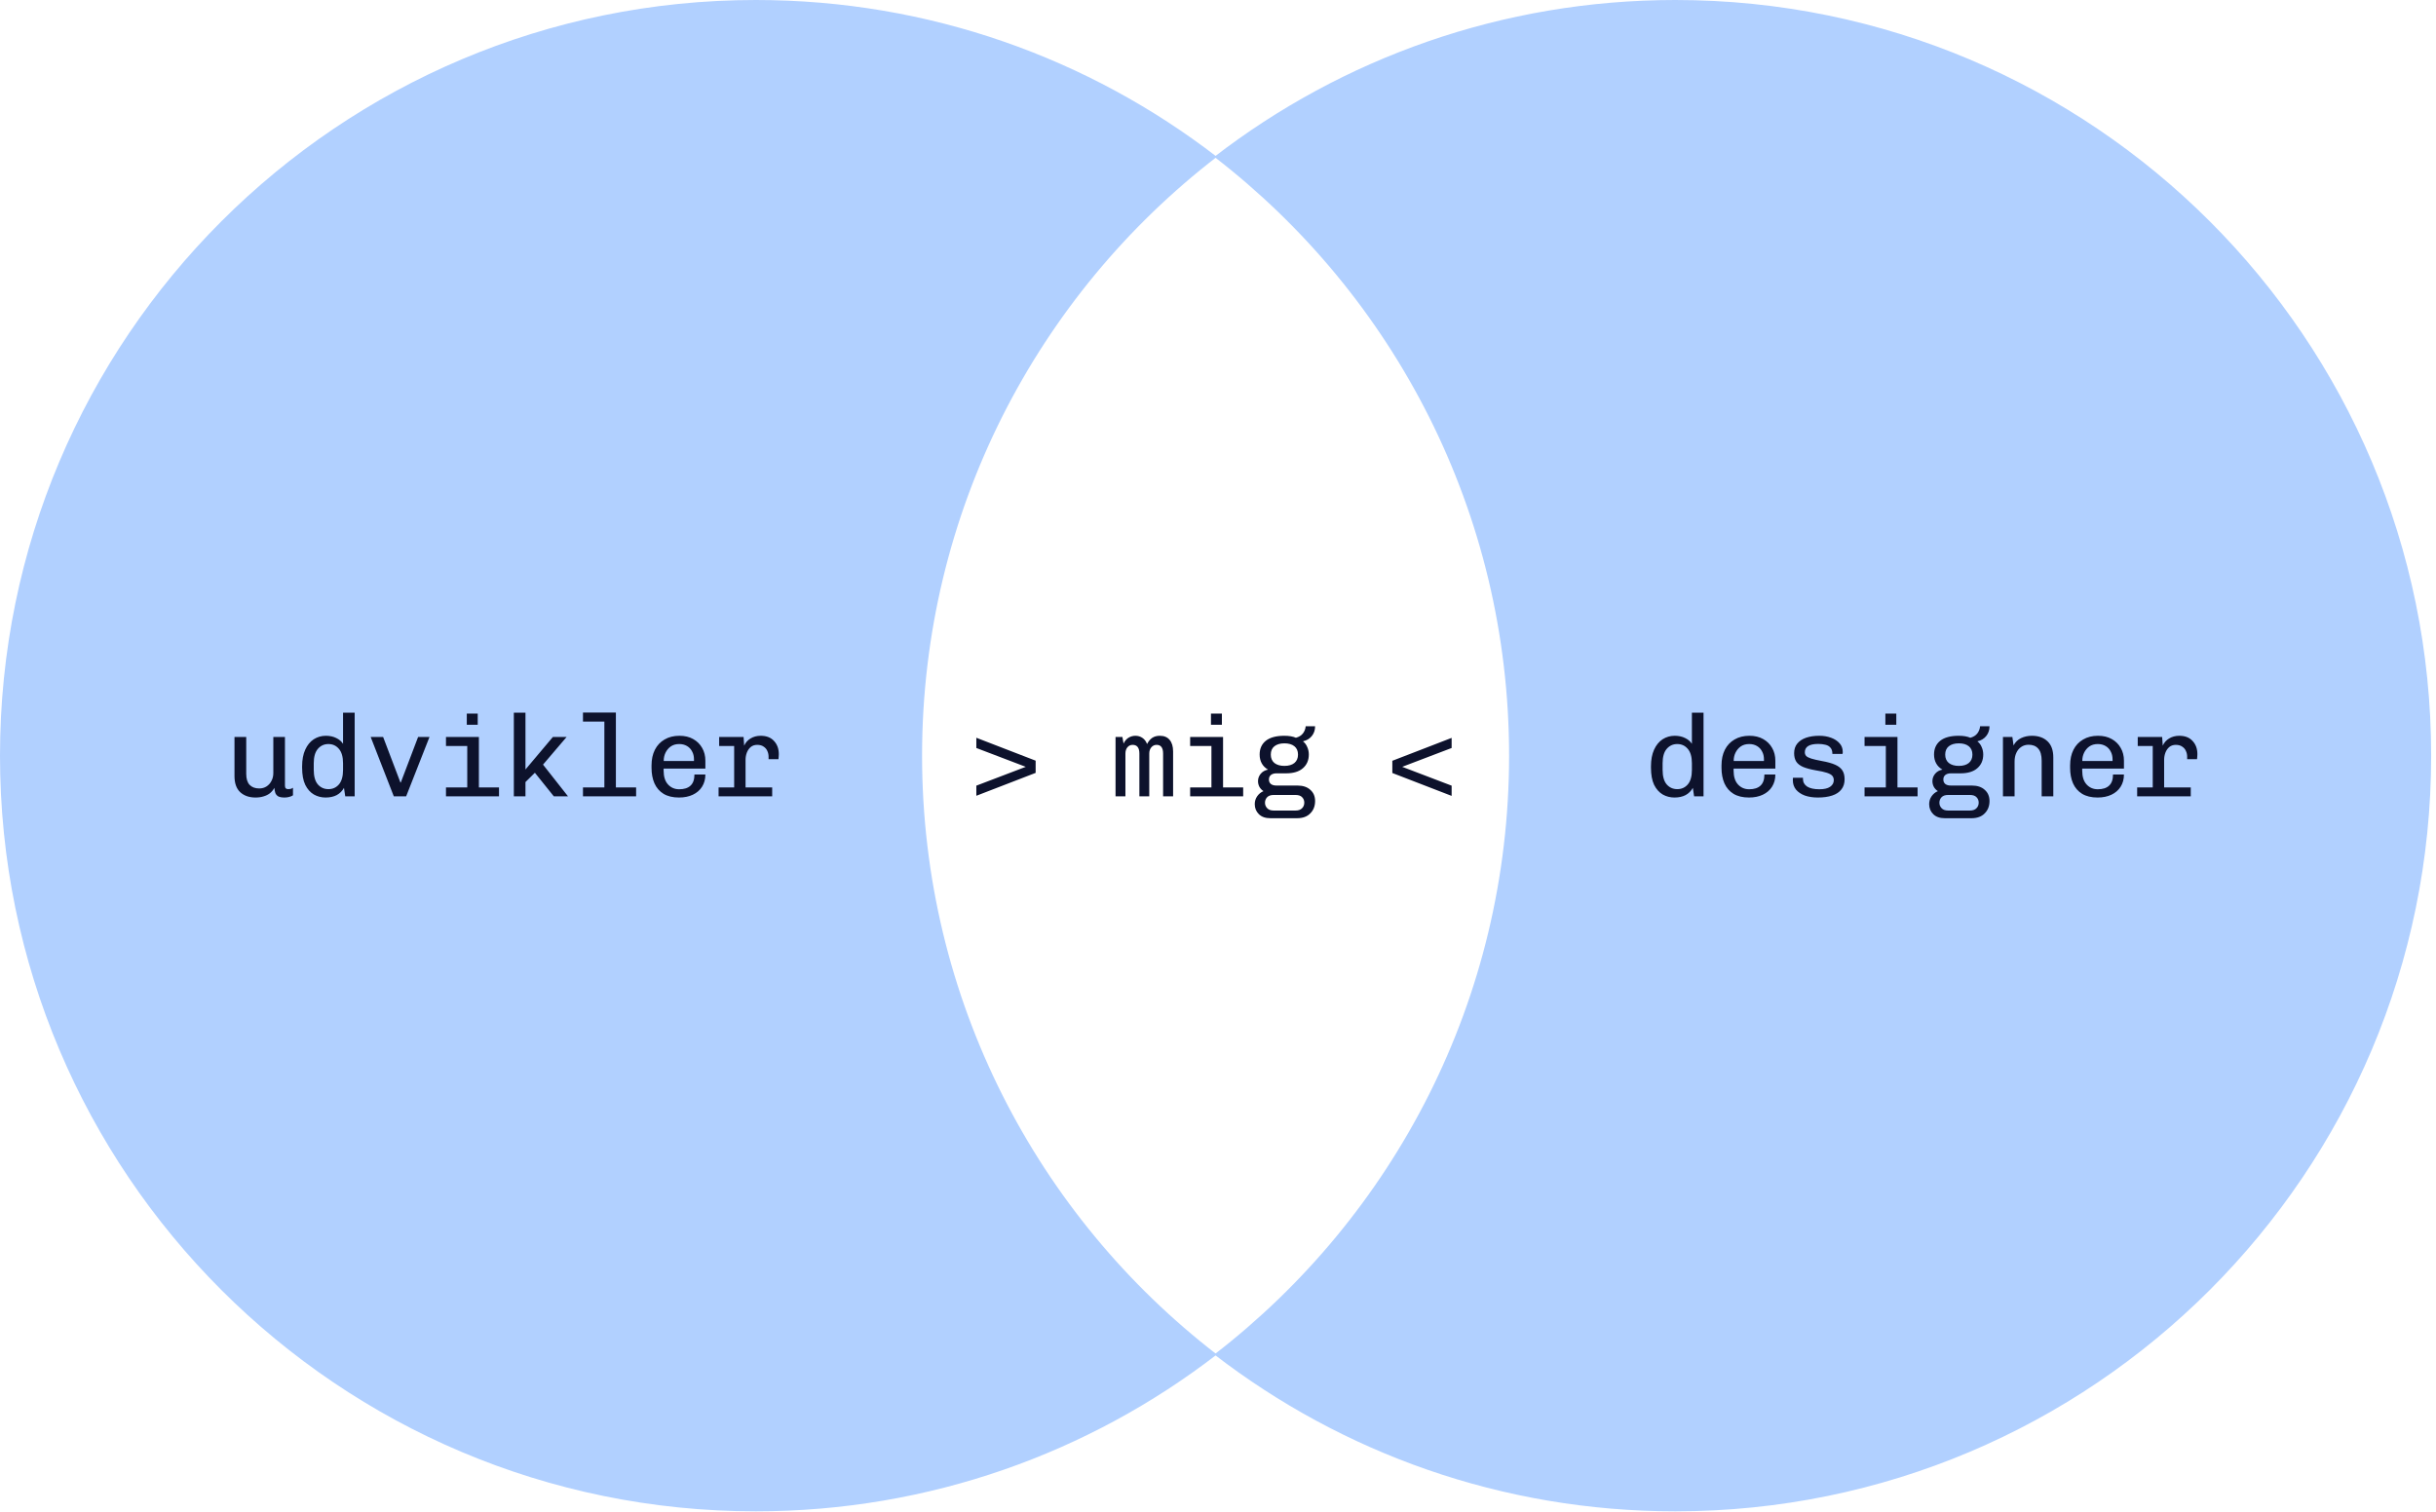
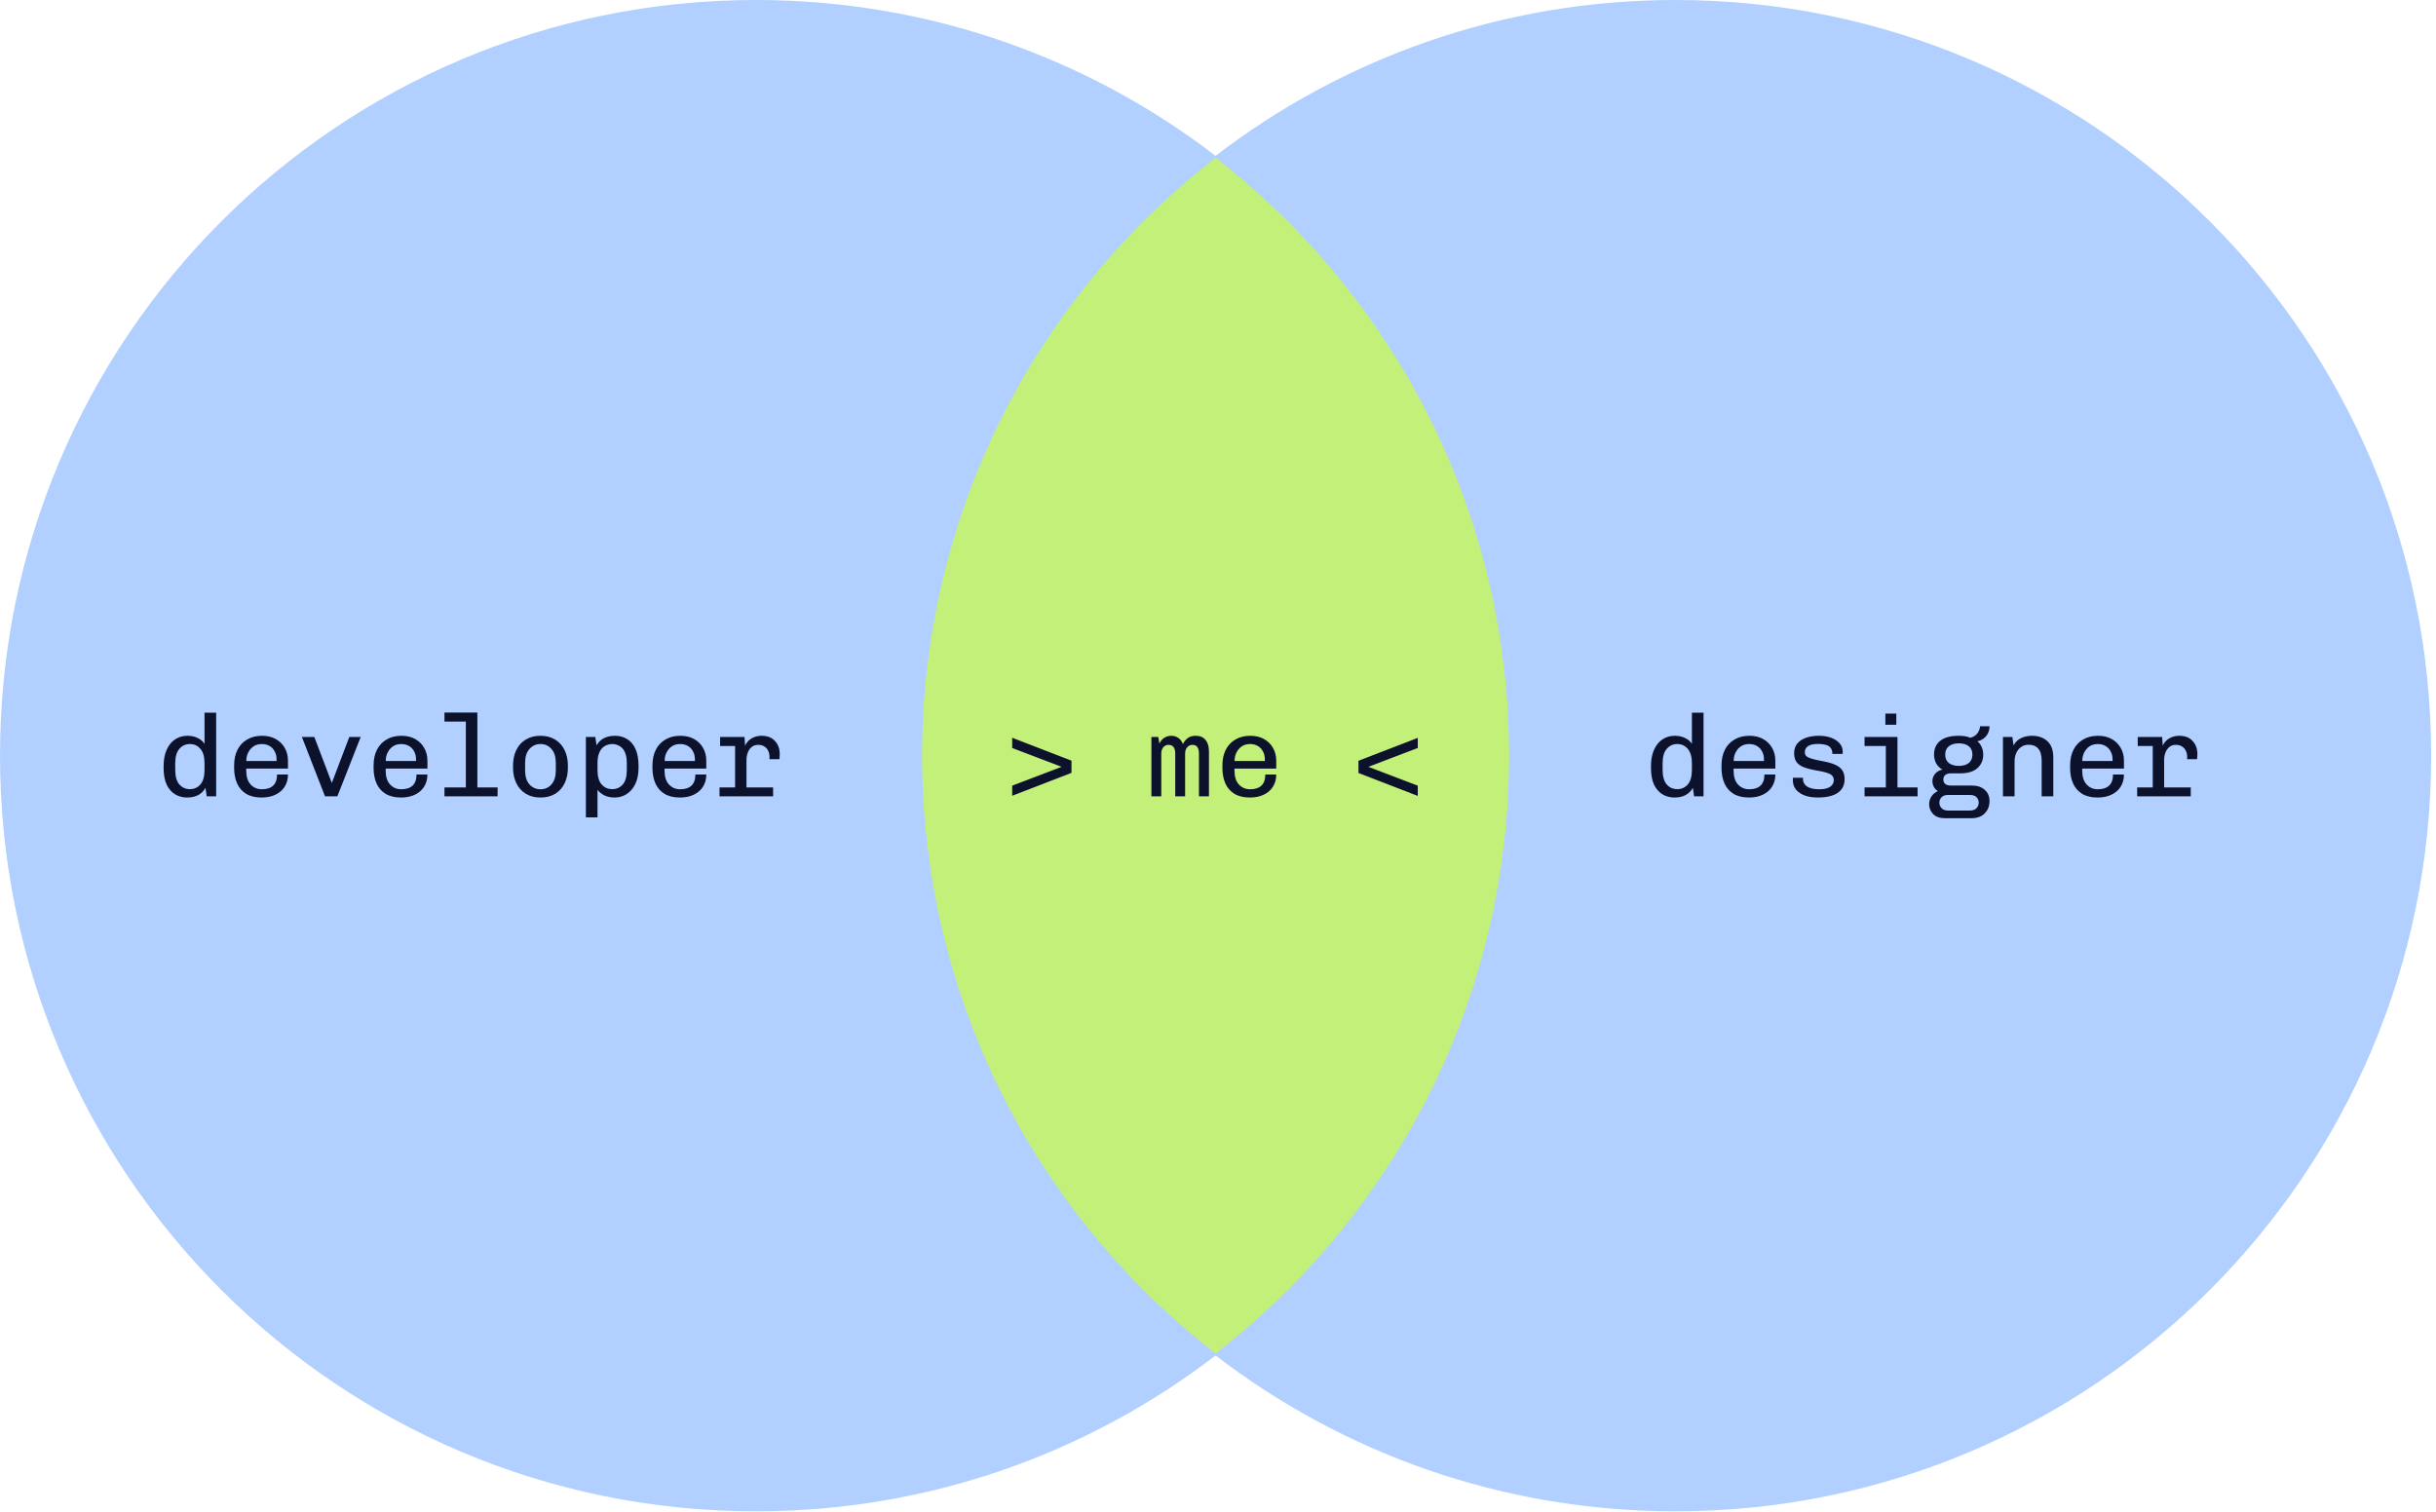
<svg xmlns="http://www.w3.org/2000/svg" width="419" height="260" viewBox="0 0 419 260" fill="none">
-   <path d="M167.933 136.9V135.16L176.433 131.92L167.933 128.68V126.92L178.133 130.86V132.96L167.933 136.9ZM191.877 137V126.78H193.057L193.257 127.92C193.457 127.48 193.737 127.147 194.097 126.92C194.471 126.693 194.871 126.58 195.297 126.58C195.751 126.58 196.151 126.7 196.497 126.94C196.857 127.18 197.124 127.533 197.297 128C197.537 127.533 197.831 127.18 198.177 126.94C198.537 126.7 198.977 126.58 199.497 126.58C200.231 126.58 200.791 126.813 201.177 127.28C201.577 127.747 201.777 128.413 201.777 129.28V137H200.057V129.64C200.057 128.64 199.684 128.14 198.937 128.14C198.577 128.14 198.277 128.28 198.037 128.56C197.797 128.84 197.677 129.2 197.677 129.64V137H195.977V129.64C195.977 128.64 195.591 128.14 194.817 128.14C194.457 128.14 194.157 128.28 193.917 128.56C193.691 128.84 193.577 129.2 193.577 129.64V137H191.877ZM208.37 137V128.34H204.71V126.78H210.37V137H208.37ZM204.71 137V135.46H213.83V137H204.71ZM208.29 124.68V122.76H210.17V124.68H208.29ZM218.502 140.76C217.648 140.76 216.988 140.527 216.522 140.06C216.055 139.593 215.822 139.02 215.822 138.34C215.822 137.833 215.962 137.38 216.242 136.98C216.522 136.58 216.882 136.287 217.322 136.1C217.028 135.913 216.795 135.667 216.622 135.36C216.462 135.053 216.382 134.727 216.382 134.38C216.382 133.913 216.535 133.493 216.842 133.12C217.148 132.747 217.568 132.507 218.102 132.4C217.622 132.12 217.262 131.76 217.022 131.32C216.782 130.88 216.662 130.373 216.662 129.8C216.662 128.8 217.015 128.013 217.722 127.44C218.442 126.867 219.502 126.58 220.902 126.58C221.728 126.58 222.395 126.693 222.902 126.92C223.435 126.773 223.835 126.527 224.102 126.18C224.382 125.82 224.542 125.407 224.582 124.94H226.202C226.202 125.607 226.008 126.173 225.622 126.64C225.248 127.093 224.755 127.387 224.142 127.52V127.56C224.462 127.813 224.702 128.14 224.862 128.54C225.035 128.927 225.122 129.347 225.122 129.8C225.122 130.787 224.782 131.573 224.102 132.16C223.435 132.747 222.468 133.04 221.202 133.04H219.562C219.162 133.04 218.842 133.133 218.602 133.32C218.375 133.507 218.262 133.767 218.262 134.1C218.262 134.433 218.375 134.693 218.602 134.88C218.828 135.053 219.142 135.14 219.542 135.14H223.162C224.108 135.14 224.848 135.387 225.382 135.88C225.928 136.36 226.202 137 226.202 137.8C226.202 138.667 225.928 139.373 225.382 139.92C224.848 140.48 224.088 140.76 223.102 140.76H218.502ZM219.062 139.44H222.842C223.335 139.44 223.708 139.307 223.962 139.04C224.215 138.787 224.342 138.467 224.342 138.08C224.342 137.707 224.215 137.393 223.962 137.14C223.722 136.887 223.348 136.76 222.842 136.76H219.062C218.582 136.76 218.215 136.887 217.962 137.14C217.708 137.407 217.582 137.727 217.582 138.1C217.582 138.46 217.708 138.773 217.962 139.04C218.215 139.307 218.582 139.44 219.062 139.44ZM220.922 131.76C221.655 131.76 222.228 131.593 222.642 131.26C223.055 130.913 223.262 130.433 223.262 129.82C223.262 129.193 223.055 128.713 222.642 128.38C222.228 128.047 221.655 127.88 220.922 127.88C220.202 127.88 219.628 128.047 219.202 128.38C218.788 128.713 218.582 129.193 218.582 129.82C218.582 130.433 218.788 130.913 219.202 131.26C219.628 131.593 220.202 131.76 220.922 131.76ZM249.686 126.94V128.68L241.186 131.92L249.686 135.16V136.92L239.486 132.98V130.88L249.686 126.94Z" fill="#0D122C" />
-   <path d="M130 0C159.853 0 187.354 10.063 209.3 26.981C178.465 50.752 158.6 88.056 158.6 130C158.6 171.944 178.465 209.248 209.3 233.018C187.354 249.936 159.853 260 130 260C58.203 260 0 201.797 0 130C0 58.203 58.203 0 130 0Z" fill="#B1D0FF" />
-   <path d="M288.167 0C258.314 0 230.812 10.063 208.867 26.981C239.701 50.752 259.567 88.056 259.567 130C259.567 171.944 239.701 209.248 208.867 233.018C230.812 249.936 258.314 260 288.167 260C359.964 260 418.167 201.797 418.167 130C418.167 58.203 359.964 0 288.167 0Z" fill="#B1D0FF" />
-   <path d="M43.953 137.2C42.86 137.2 41.98 136.893 41.313 136.28C40.66 135.667 40.333 134.74 40.333 133.5V126.78H42.353V133.12C42.353 133.973 42.546 134.607 42.933 135.02C43.333 135.433 43.886 135.64 44.593 135.64C45.06 135.64 45.473 135.527 45.833 135.3C46.206 135.06 46.493 134.74 46.693 134.34C46.906 133.94 47.013 133.493 47.013 133V126.78H49.013V135.16C49.013 135.373 49.06 135.527 49.153 135.62C49.246 135.713 49.386 135.76 49.573 135.76C49.706 135.76 49.84 135.747 49.973 135.72C50.106 135.693 50.246 135.627 50.393 135.52V136.82C50.22 136.94 50 137.033 49.733 137.1C49.48 137.167 49.22 137.2 48.953 137.2C48.473 137.2 48.106 137.133 47.853 137C47.613 136.853 47.446 136.653 47.353 136.4C47.273 136.147 47.22 135.86 47.193 135.54C46.993 135.9 46.74 136.207 46.433 136.46C46.126 136.7 45.766 136.88 45.353 137C44.94 137.133 44.473 137.2 43.953 137.2ZM56.005 137.2C55.272 137.2 54.599 137.027 53.985 136.68C53.372 136.32 52.879 135.767 52.505 135.02C52.145 134.26 51.965 133.273 51.965 132.06V131.84C51.965 130.707 52.145 129.747 52.505 128.96C52.865 128.173 53.352 127.58 53.965 127.18C54.592 126.78 55.285 126.58 56.045 126.58C56.725 126.58 57.319 126.707 57.825 126.96C58.332 127.2 58.725 127.533 59.005 127.96V122.6H61.005V137H59.385L59.165 135.54C58.872 136.073 58.459 136.487 57.925 136.78C57.392 137.06 56.752 137.2 56.005 137.2ZM56.485 135.76C57.218 135.76 57.819 135.493 58.285 134.96C58.765 134.413 59.005 133.573 59.005 132.44V131.32C59.005 130.2 58.765 129.367 58.285 128.82C57.819 128.273 57.218 128 56.485 128C55.752 128 55.145 128.28 54.665 128.84C54.199 129.387 53.965 130.213 53.965 131.32V132.42C53.965 133.553 54.199 134.393 54.665 134.94C55.145 135.487 55.752 135.76 56.485 135.76ZM67.737 137L63.757 126.78H65.897L68.877 134.62H68.937L71.917 126.78H73.877L69.857 137H67.737ZM80.37 137V128.34H76.71V126.78H82.37V137H80.37ZM76.71 137V135.46H85.83V137H76.71ZM80.29 124.68V122.76H82.17V124.68H80.29ZM88.382 137V122.6H90.382V132.38L95.102 126.78H97.462L93.402 131.54L97.702 137H95.262L92.002 132.94L90.382 134.54V137H88.382ZM103.954 137V124.14H100.274V122.58H105.934V137H103.954ZM100.274 137V135.46H109.414V137H100.274ZM116.786 137.2C115.719 137.2 114.833 136.987 114.126 136.56C113.433 136.133 112.913 135.533 112.566 134.76C112.233 133.987 112.066 133.1 112.066 132.1V131.68C112.066 130.64 112.259 129.74 112.646 128.98C113.033 128.22 113.586 127.633 114.306 127.22C115.026 126.793 115.879 126.58 116.866 126.58C117.786 126.58 118.573 126.767 119.226 127.14C119.893 127.513 120.406 128.02 120.766 128.66C121.139 129.3 121.326 130.033 121.326 130.86V132.22H114.146V132.56C114.146 133.613 114.399 134.413 114.906 134.96C115.413 135.507 116.053 135.78 116.826 135.78C117.679 135.78 118.326 135.573 118.766 135.16C119.219 134.747 119.446 134.107 119.446 133.24H121.326C121.326 134.053 121.133 134.76 120.746 135.36C120.373 135.947 119.846 136.4 119.166 136.72C118.499 137.04 117.706 137.2 116.786 137.2ZM114.166 130.92H119.366V130.62C119.366 130.113 119.259 129.667 119.046 129.28C118.846 128.88 118.553 128.567 118.166 128.34C117.779 128.113 117.333 128 116.826 128C116.253 128 115.766 128.14 115.366 128.42C114.979 128.7 114.679 129.06 114.466 129.5C114.266 129.927 114.166 130.367 114.166 130.82V130.92ZM126.278 137V128.34H123.698V126.78H127.898L127.998 128.28C128.238 127.747 128.605 127.333 129.098 127.04C129.605 126.733 130.185 126.58 130.838 126.58C131.838 126.58 132.605 126.88 133.138 127.48C133.685 128.067 133.958 128.82 133.958 129.74C133.958 129.887 133.952 130.027 133.938 130.16C133.938 130.28 133.925 130.427 133.898 130.6H132.198V130.18C132.198 129.82 132.125 129.487 131.978 129.18C131.845 128.873 131.632 128.627 131.338 128.44C131.058 128.24 130.692 128.14 130.238 128.14C129.798 128.14 129.425 128.267 129.118 128.52C128.825 128.773 128.605 129.093 128.458 129.48C128.312 129.867 128.238 130.273 128.238 130.7V137H126.278ZM123.598 137V135.46H132.818V137H123.598Z" fill="#0D122C" />
+   <rect x="101" y="27" width="216" height="206" fill="#C3F079" />
+   <path d="M174.1 136.9V135.16L182.6 131.92L174.1 128.68V126.92L184.3 130.86V132.96L174.1 136.9ZM198.044 137V126.78H199.224L199.424 127.92C199.624 127.48 199.904 127.147 200.264 126.92C200.638 126.693 201.038 126.58 201.464 126.58C201.918 126.58 202.318 126.7 202.664 126.94C203.024 127.18 203.291 127.533 203.464 128C203.704 127.533 203.998 127.18 204.344 126.94C204.704 126.7 205.144 126.58 205.664 126.58C206.398 126.58 206.958 126.813 207.344 127.28C207.744 127.747 207.944 128.413 207.944 129.28V137H206.224V129.64C206.224 128.64 205.851 128.14 205.104 128.14C204.744 128.14 204.444 128.28 204.204 128.56C203.964 128.84 203.844 129.2 203.844 129.64V137H202.144V129.64C202.144 128.64 201.758 128.14 200.984 128.14C200.624 128.14 200.324 128.28 200.084 128.56C199.858 128.84 199.744 129.2 199.744 129.64V137H198.044ZM214.977 137.2C213.91 137.2 213.023 136.987 212.317 136.56C211.623 136.133 211.103 135.533 210.757 134.76C210.423 133.987 210.257 133.1 210.257 132.1V131.68C210.257 130.64 210.45 129.74 210.837 128.98C211.223 128.22 211.777 127.633 212.497 127.22C213.217 126.793 214.07 126.58 215.057 126.58C215.977 126.58 216.763 126.767 217.417 127.14C218.083 127.513 218.597 128.02 218.957 128.66C219.33 129.3 219.517 130.033 219.517 130.86V132.22H212.337V132.56C212.337 133.613 212.59 134.413 213.097 134.96C213.603 135.507 214.243 135.78 215.017 135.78C215.87 135.78 216.517 135.573 216.957 135.16C217.41 134.747 217.637 134.107 217.637 133.24H219.517C219.517 134.053 219.323 134.76 218.937 135.36C218.563 135.947 218.037 136.4 217.357 136.72C216.69 137.04 215.897 137.2 214.977 137.2ZM212.357 130.92H217.557V130.62C217.557 130.113 217.45 129.667 217.237 129.28C217.037 128.88 216.743 128.567 216.357 128.34C215.97 128.113 215.523 128 215.017 128C214.443 128 213.957 128.14 213.557 128.42C213.17 128.7 212.87 129.06 212.657 129.5C212.457 129.927 212.357 130.367 212.357 130.82V130.92ZM243.861 126.94V128.68L235.361 131.92L243.861 135.16V136.92L233.661 132.98V130.88L243.861 126.94Z" fill="#0D122C" />
+   <path d="M130 0C159.853 0 187.354 10.063 209.3 26.981C178.465 50.752 158.6 88.055 158.6 130C158.6 171.944 178.465 209.248 209.3 233.018C187.354 249.936 159.853 260 130 260C58.203 260 0 201.797 0 130C0 58.203 58.203 0 130 0Z" fill="#B1D0FF" />
+   <path d="M288.167 0C258.314 0 230.812 10.063 208.867 26.981C239.701 50.752 259.567 88.055 259.567 130C259.567 171.944 239.701 209.248 208.867 233.018C230.812 249.936 258.314 260 288.167 260C359.964 260 418.167 201.797 418.167 130C418.167 58.203 359.964 0 288.167 0Z" fill="#B1D0FF" />
+   <path d="M32.18 137.2C31.447 137.2 30.773 137.027 30.16 136.68C29.547 136.32 29.053 135.767 28.68 135.02C28.32 134.26 28.14 133.273 28.14 132.06V131.84C28.14 130.707 28.32 129.747 28.68 128.96C29.04 128.173 29.527 127.58 30.14 127.18C30.767 126.78 31.46 126.58 32.22 126.58C32.9 126.58 33.493 126.707 34 126.96C34.507 127.2 34.9 127.533 35.18 127.96V122.6H37.18V137H35.56L35.34 135.54C35.047 136.073 34.633 136.487 34.1 136.78C33.567 137.06 32.927 137.2 32.18 137.2ZM32.66 135.76C33.393 135.76 33.993 135.493 34.46 134.96C34.94 134.413 35.18 133.573 35.18 132.44V131.32C35.18 130.2 34.94 129.367 34.46 128.82C33.993 128.273 33.393 128 32.66 128C31.927 128 31.32 128.28 30.84 128.84C30.373 129.387 30.14 130.213 30.14 131.32V132.42C30.14 133.553 30.373 134.393 30.84 134.94C31.32 135.487 31.927 135.76 32.66 135.76ZM44.992 137.2C43.925 137.2 43.039 136.987 42.332 136.56C41.639 136.133 41.119 135.533 40.772 134.76C40.439 133.987 40.272 133.1 40.272 132.1V131.68C40.272 130.64 40.465 129.74 40.852 128.98C41.239 128.22 41.792 127.633 42.512 127.22C43.232 126.793 44.086 126.58 45.072 126.58C45.992 126.58 46.779 126.767 47.432 127.14C48.099 127.513 48.612 128.02 48.972 128.66C49.346 129.3 49.532 130.033 49.532 130.86V132.22H42.352V132.56C42.352 133.613 42.605 134.413 43.112 134.96C43.619 135.507 44.259 135.78 45.032 135.78C45.886 135.78 46.532 135.573 46.972 135.16C47.425 134.747 47.652 134.107 47.652 133.24H49.532C49.532 134.053 49.339 134.76 48.952 135.36C48.579 135.947 48.052 136.4 47.372 136.72C46.706 137.04 45.912 137.2 44.992 137.2ZM42.372 130.92H47.572V130.62C47.572 130.113 47.465 129.667 47.252 129.28C47.052 128.88 46.759 128.567 46.372 128.34C45.986 128.113 45.539 128 45.032 128C44.459 128 43.972 128.14 43.572 128.42C43.185 128.7 42.886 129.06 42.672 129.5C42.472 129.927 42.372 130.367 42.372 130.82V130.92ZM55.904 137L51.924 126.78H54.064L57.044 134.62H57.104L60.084 126.78H62.044L58.024 137H55.904ZM68.977 137.2C67.91 137.2 67.023 136.987 66.317 136.56C65.623 136.133 65.103 135.533 64.757 134.76C64.423 133.987 64.257 133.1 64.257 132.1V131.68C64.257 130.64 64.45 129.74 64.837 128.98C65.223 128.22 65.777 127.633 66.497 127.22C67.217 126.793 68.07 126.58 69.057 126.58C69.977 126.58 70.763 126.767 71.417 127.14C72.083 127.513 72.597 128.02 72.957 128.66C73.33 129.3 73.517 130.033 73.517 130.86V132.22H66.337V132.56C66.337 133.613 66.59 134.413 67.097 134.96C67.603 135.507 68.243 135.78 69.017 135.78C69.87 135.78 70.517 135.573 70.957 135.16C71.41 134.747 71.637 134.107 71.637 133.24H73.517C73.517 134.053 73.323 134.76 72.937 135.36C72.563 135.947 72.037 136.4 71.357 136.72C70.69 137.04 69.897 137.2 68.977 137.2ZM66.357 130.92H71.557V130.62C71.557 130.113 71.45 129.667 71.237 129.28C71.037 128.88 70.743 128.567 70.357 128.34C69.97 128.113 69.523 128 69.017 128C68.443 128 67.957 128.14 67.557 128.42C67.17 128.7 66.87 129.06 66.657 129.5C66.457 129.927 66.357 130.367 66.357 130.82V130.92ZM80.129 137V124.14H76.449V122.58H82.109V137H80.129ZM76.449 137V135.46H85.589V137H76.449ZM92.961 137.2C91.974 137.2 91.128 136.98 90.421 136.54C89.714 136.1 89.174 135.493 88.801 134.72C88.428 133.933 88.241 133.047 88.241 132.06V131.72C88.241 130.707 88.428 129.813 88.801 129.04C89.174 128.267 89.714 127.667 90.421 127.24C91.128 126.8 91.968 126.58 92.941 126.58C93.941 126.58 94.794 126.8 95.501 127.24C96.208 127.68 96.748 128.287 97.121 129.06C97.494 129.833 97.681 130.72 97.681 131.72V132.06C97.681 133.073 97.494 133.967 97.121 134.74C96.748 135.513 96.208 136.12 95.501 136.56C94.794 136.987 93.948 137.2 92.961 137.2ZM92.961 135.78C93.734 135.78 94.368 135.5 94.861 134.94C95.354 134.367 95.601 133.573 95.601 132.56V131.22C95.601 130.207 95.354 129.42 94.861 128.86C94.368 128.287 93.734 128 92.961 128C92.201 128 91.568 128.287 91.061 128.86C90.568 129.42 90.321 130.207 90.321 131.22V132.56C90.321 133.573 90.568 134.367 91.061 134.94C91.568 135.5 92.201 135.78 92.961 135.78ZM100.773 140.62V126.78H102.393L102.613 128.24C102.906 127.693 103.32 127.28 103.853 127C104.4 126.72 105.046 126.58 105.793 126.58C106.566 126.58 107.253 126.767 107.853 127.14C108.466 127.5 108.946 128.06 109.293 128.82C109.653 129.58 109.833 130.567 109.833 131.78V132.04C109.833 133.16 109.646 134.107 109.273 134.88C108.9 135.64 108.4 136.22 107.773 136.62C107.16 137.007 106.473 137.2 105.713 137.2C105.033 137.2 104.44 137.073 103.933 136.82C103.44 136.567 103.053 136.253 102.773 135.88V140.62H100.773ZM105.313 135.76C106.046 135.76 106.646 135.493 107.113 134.96C107.58 134.427 107.813 133.6 107.813 132.48V131.32C107.813 130.507 107.7 129.86 107.473 129.38C107.246 128.9 106.94 128.553 106.553 128.34C106.18 128.113 105.766 128 105.313 128C104.873 128 104.46 128.107 104.073 128.32C103.686 128.52 103.373 128.867 103.133 129.36C102.893 129.84 102.773 130.493 102.773 131.32V132.48C102.773 133.6 103.013 134.427 103.493 134.96C103.973 135.493 104.58 135.76 105.313 135.76ZM116.945 137.2C115.879 137.2 114.992 136.987 114.285 136.56C113.592 136.133 113.072 135.533 112.725 134.76C112.392 133.987 112.225 133.1 112.225 132.1V131.68C112.225 130.64 112.419 129.74 112.805 128.98C113.192 128.22 113.745 127.633 114.465 127.22C115.185 126.793 116.039 126.58 117.025 126.58C117.945 126.58 118.732 126.767 119.385 127.14C120.052 127.513 120.565 128.02 120.925 128.66C121.299 129.3 121.485 130.033 121.485 130.86V132.22H114.305V132.56C114.305 133.613 114.559 134.413 115.065 134.96C115.572 135.507 116.212 135.78 116.985 135.78C117.839 135.78 118.485 135.573 118.925 135.16C119.379 134.747 119.605 134.107 119.605 133.24H121.485C121.485 134.053 121.292 134.76 120.905 135.36C120.532 135.947 120.005 136.4 119.325 136.72C118.659 137.04 117.865 137.2 116.945 137.2ZM114.325 130.92H119.525V130.62C119.525 130.113 119.419 129.667 119.205 129.28C119.005 128.88 118.712 128.567 118.325 128.34C117.939 128.113 117.492 128 116.985 128C116.412 128 115.925 128.14 115.525 128.42C115.139 128.7 114.839 129.06 114.625 129.5C114.425 129.927 114.325 130.367 114.325 130.82V130.92ZM126.438 137V128.34H123.858V126.78H128.058L128.158 128.28C128.398 127.747 128.764 127.333 129.258 127.04C129.764 126.733 130.344 126.58 130.998 126.58C131.998 126.58 132.764 126.88 133.298 127.48C133.844 128.067 134.118 128.82 134.118 129.74C134.118 129.887 134.111 130.027 134.098 130.16C134.098 130.28 134.084 130.427 134.058 130.6H132.358V130.18C132.358 129.82 132.284 129.487 132.138 129.18C132.004 128.873 131.791 128.627 131.498 128.44C131.218 128.24 130.851 128.14 130.398 128.14C129.958 128.14 129.584 128.267 129.278 128.52C128.984 128.773 128.764 129.093 128.618 129.48C128.471 129.867 128.398 130.273 128.398 130.7V137H126.438ZM123.758 137V135.46H132.978V137H123.758Z" fill="#0D122C" />
  <path d="M288.013 137.2C287.28 137.2 286.606 137.027 285.993 136.68C285.38 136.32 284.886 135.767 284.513 135.02C284.153 134.26 283.973 133.273 283.973 132.06V131.84C283.973 130.707 284.153 129.747 284.513 128.96C284.873 128.173 285.36 127.58 285.973 127.18C286.6 126.78 287.293 126.58 288.053 126.58C288.733 126.58 289.326 126.707 289.833 126.96C290.34 127.2 290.733 127.533 291.013 127.96V122.6H293.013V137H291.393L291.173 135.54C290.88 136.073 290.466 136.487 289.933 136.78C289.4 137.06 288.76 137.2 288.013 137.2ZM288.493 135.76C289.226 135.76 289.826 135.493 290.293 134.96C290.773 134.413 291.013 133.573 291.013 132.44V131.32C291.013 130.2 290.773 129.367 290.293 128.82C289.826 128.273 289.226 128 288.493 128C287.76 128 287.153 128.28 286.673 128.84C286.206 129.387 285.973 130.213 285.973 131.32V132.42C285.973 133.553 286.206 134.393 286.673 134.94C287.153 135.487 287.76 135.76 288.493 135.76ZM300.825 137.2C299.759 137.2 298.872 136.987 298.165 136.56C297.472 136.133 296.952 135.533 296.605 134.76C296.272 133.987 296.105 133.1 296.105 132.1V131.68C296.105 130.64 296.299 129.74 296.685 128.98C297.072 128.22 297.625 127.633 298.345 127.22C299.065 126.793 299.919 126.58 300.905 126.58C301.825 126.58 302.612 126.767 303.265 127.14C303.932 127.513 304.445 128.02 304.805 128.66C305.179 129.3 305.365 130.033 305.365 130.86V132.22H298.185V132.56C298.185 133.613 298.439 134.413 298.945 134.96C299.452 135.507 300.092 135.78 300.865 135.78C301.719 135.78 302.365 135.573 302.805 135.16C303.259 134.747 303.485 134.107 303.485 133.24H305.365C305.365 134.053 305.172 134.76 304.785 135.36C304.412 135.947 303.885 136.4 303.205 136.72C302.539 137.04 301.745 137.2 300.825 137.2ZM298.205 130.92H303.405V130.62C303.405 130.113 303.299 129.667 303.085 129.28C302.885 128.88 302.592 128.567 302.205 128.34C301.819 128.113 301.372 128 300.865 128C300.292 128 299.805 128.14 299.405 128.42C299.019 128.7 298.719 129.06 298.505 129.5C298.305 129.927 298.205 130.367 298.205 130.82V130.92ZM312.677 137.2C311.837 137.2 311.091 137.087 310.437 136.86C309.797 136.62 309.291 136.28 308.917 135.84C308.557 135.387 308.377 134.853 308.377 134.24C308.377 134.2 308.377 134.14 308.377 134.06C308.377 133.98 308.384 133.893 308.397 133.8H310.117V134C310.117 134.56 310.357 135 310.837 135.32C311.331 135.627 312.031 135.78 312.937 135.78C313.751 135.78 314.364 135.64 314.777 135.36C315.204 135.067 315.417 134.687 315.417 134.22C315.417 133.913 315.331 133.66 315.157 133.46C314.984 133.26 314.671 133.087 314.217 132.94C313.777 132.793 313.137 132.653 312.297 132.52C311.404 132.36 310.684 132.167 310.137 131.94C309.591 131.7 309.197 131.393 308.957 131.02C308.717 130.633 308.597 130.153 308.597 129.58C308.597 128.913 308.777 128.36 309.137 127.92C309.497 127.48 309.997 127.147 310.637 126.92C311.291 126.693 312.051 126.58 312.917 126.58C313.677 126.58 314.357 126.693 314.957 126.92C315.571 127.147 316.057 127.467 316.417 127.88C316.777 128.28 316.957 128.767 316.957 129.34C316.957 129.38 316.957 129.427 316.957 129.48C316.957 129.533 316.944 129.607 316.917 129.7H315.177C315.177 129.22 315.064 128.86 314.837 128.62C314.624 128.367 314.331 128.2 313.957 128.12C313.597 128.027 313.197 127.98 312.757 127.98C311.211 127.98 310.437 128.46 310.437 129.42C310.437 129.673 310.517 129.887 310.677 130.06C310.837 130.22 311.124 130.367 311.537 130.5C311.964 130.633 312.571 130.773 313.357 130.92C314.331 131.093 315.097 131.307 315.657 131.56C316.231 131.813 316.644 132.14 316.897 132.54C317.151 132.927 317.277 133.433 317.277 134.06C317.277 134.767 317.091 135.353 316.717 135.82C316.357 136.287 315.831 136.633 315.137 136.86C314.457 137.087 313.637 137.2 312.677 137.2ZM324.37 137V128.34H320.71V126.78H326.37V137H324.37ZM320.71 137V135.46H329.83V137H320.71ZM324.29 124.68V122.76H326.17V124.68H324.29ZM334.502 140.76C333.648 140.76 332.988 140.527 332.522 140.06C332.055 139.593 331.822 139.02 331.822 138.34C331.822 137.833 331.962 137.38 332.242 136.98C332.522 136.58 332.882 136.287 333.322 136.1C333.028 135.913 332.795 135.667 332.622 135.36C332.462 135.053 332.382 134.727 332.382 134.38C332.382 133.913 332.535 133.493 332.842 133.12C333.148 132.747 333.568 132.507 334.102 132.4C333.622 132.12 333.262 131.76 333.022 131.32C332.782 130.88 332.662 130.373 332.662 129.8C332.662 128.8 333.015 128.013 333.722 127.44C334.442 126.867 335.502 126.58 336.902 126.58C337.728 126.58 338.395 126.693 338.902 126.92C339.435 126.773 339.835 126.527 340.102 126.18C340.382 125.82 340.542 125.407 340.582 124.94H342.202C342.202 125.607 342.008 126.173 341.622 126.64C341.248 127.093 340.755 127.387 340.142 127.52V127.56C340.462 127.813 340.702 128.14 340.862 128.54C341.035 128.927 341.122 129.347 341.122 129.8C341.122 130.787 340.782 131.573 340.102 132.16C339.435 132.747 338.468 133.04 337.202 133.04H335.562C335.162 133.04 334.842 133.133 334.602 133.32C334.375 133.507 334.262 133.767 334.262 134.1C334.262 134.433 334.375 134.693 334.602 134.88C334.828 135.053 335.142 135.14 335.542 135.14H339.162C340.108 135.14 340.848 135.387 341.382 135.88C341.928 136.36 342.202 137 342.202 137.8C342.202 138.667 341.928 139.373 341.382 139.92C340.848 140.48 340.088 140.76 339.102 140.76H334.502ZM335.062 139.44H338.842C339.335 139.44 339.708 139.307 339.962 139.04C340.215 138.787 340.342 138.467 340.342 138.08C340.342 137.707 340.215 137.393 339.962 137.14C339.722 136.887 339.348 136.76 338.842 136.76H335.062C334.582 136.76 334.215 136.887 333.962 137.14C333.708 137.407 333.582 137.727 333.582 138.1C333.582 138.46 333.708 138.773 333.962 139.04C334.215 139.307 334.582 139.44 335.062 139.44ZM336.922 131.76C337.655 131.76 338.228 131.593 338.642 131.26C339.055 130.913 339.262 130.433 339.262 129.82C339.262 129.193 339.055 128.713 338.642 128.38C338.228 128.047 337.655 127.88 336.922 127.88C336.202 127.88 335.628 128.047 335.202 128.38C334.788 128.713 334.582 129.193 334.582 129.82C334.582 130.433 334.788 130.913 335.202 131.26C335.628 131.593 336.202 131.76 336.922 131.76ZM344.514 137V126.78H346.134L346.334 128.24C346.641 127.667 347.074 127.247 347.634 126.98C348.194 126.713 348.814 126.58 349.494 126.58C350.614 126.58 351.507 126.893 352.174 127.52C352.841 128.147 353.174 129.073 353.174 130.3V137H351.174V130.88C351.174 129.92 350.974 129.22 350.574 128.78C350.187 128.34 349.641 128.12 348.934 128.12C348.441 128.12 348.014 128.247 347.654 128.5C347.294 128.74 347.014 129.08 346.814 129.52C346.614 129.947 346.514 130.44 346.514 131V137H344.514ZM360.786 137.2C359.719 137.2 358.833 136.987 358.126 136.56C357.433 136.133 356.913 135.533 356.566 134.76C356.233 133.987 356.066 133.1 356.066 132.1V131.68C356.066 130.64 356.259 129.74 356.646 128.98C357.033 128.22 357.586 127.633 358.306 127.22C359.026 126.793 359.879 126.58 360.866 126.58C361.786 126.58 362.573 126.767 363.226 127.14C363.893 127.513 364.406 128.02 364.766 128.66C365.139 129.3 365.326 130.033 365.326 130.86V132.22H358.146V132.56C358.146 133.613 358.399 134.413 358.906 134.96C359.413 135.507 360.053 135.78 360.826 135.78C361.679 135.78 362.326 135.573 362.766 135.16C363.219 134.747 363.446 134.107 363.446 133.24H365.326C365.326 134.053 365.133 134.76 364.746 135.36C364.373 135.947 363.846 136.4 363.166 136.72C362.499 137.04 361.706 137.2 360.786 137.2ZM358.166 130.92H363.366V130.62C363.366 130.113 363.259 129.667 363.046 129.28C362.846 128.88 362.553 128.567 362.166 128.34C361.779 128.113 361.333 128 360.826 128C360.253 128 359.766 128.14 359.366 128.42C358.979 128.7 358.679 129.06 358.466 129.5C358.266 129.927 358.166 130.367 358.166 130.82V130.92ZM370.278 137V128.34H367.698V126.78H371.898L371.998 128.28C372.238 127.747 372.605 127.333 373.098 127.04C373.605 126.733 374.185 126.58 374.838 126.58C375.838 126.58 376.605 126.88 377.138 127.48C377.685 128.067 377.958 128.82 377.958 129.74C377.958 129.887 377.952 130.027 377.938 130.16C377.938 130.28 377.925 130.427 377.898 130.6H376.198V130.18C376.198 129.82 376.125 129.487 375.978 129.18C375.845 128.873 375.632 128.627 375.338 128.44C375.058 128.24 374.692 128.14 374.238 128.14C373.798 128.14 373.425 128.267 373.118 128.52C372.825 128.773 372.605 129.093 372.458 129.48C372.312 129.867 372.238 130.273 372.238 130.7V137H370.278ZM367.598 137V135.46H376.818V137H367.598Z" fill="#0D122C" />
</svg>
